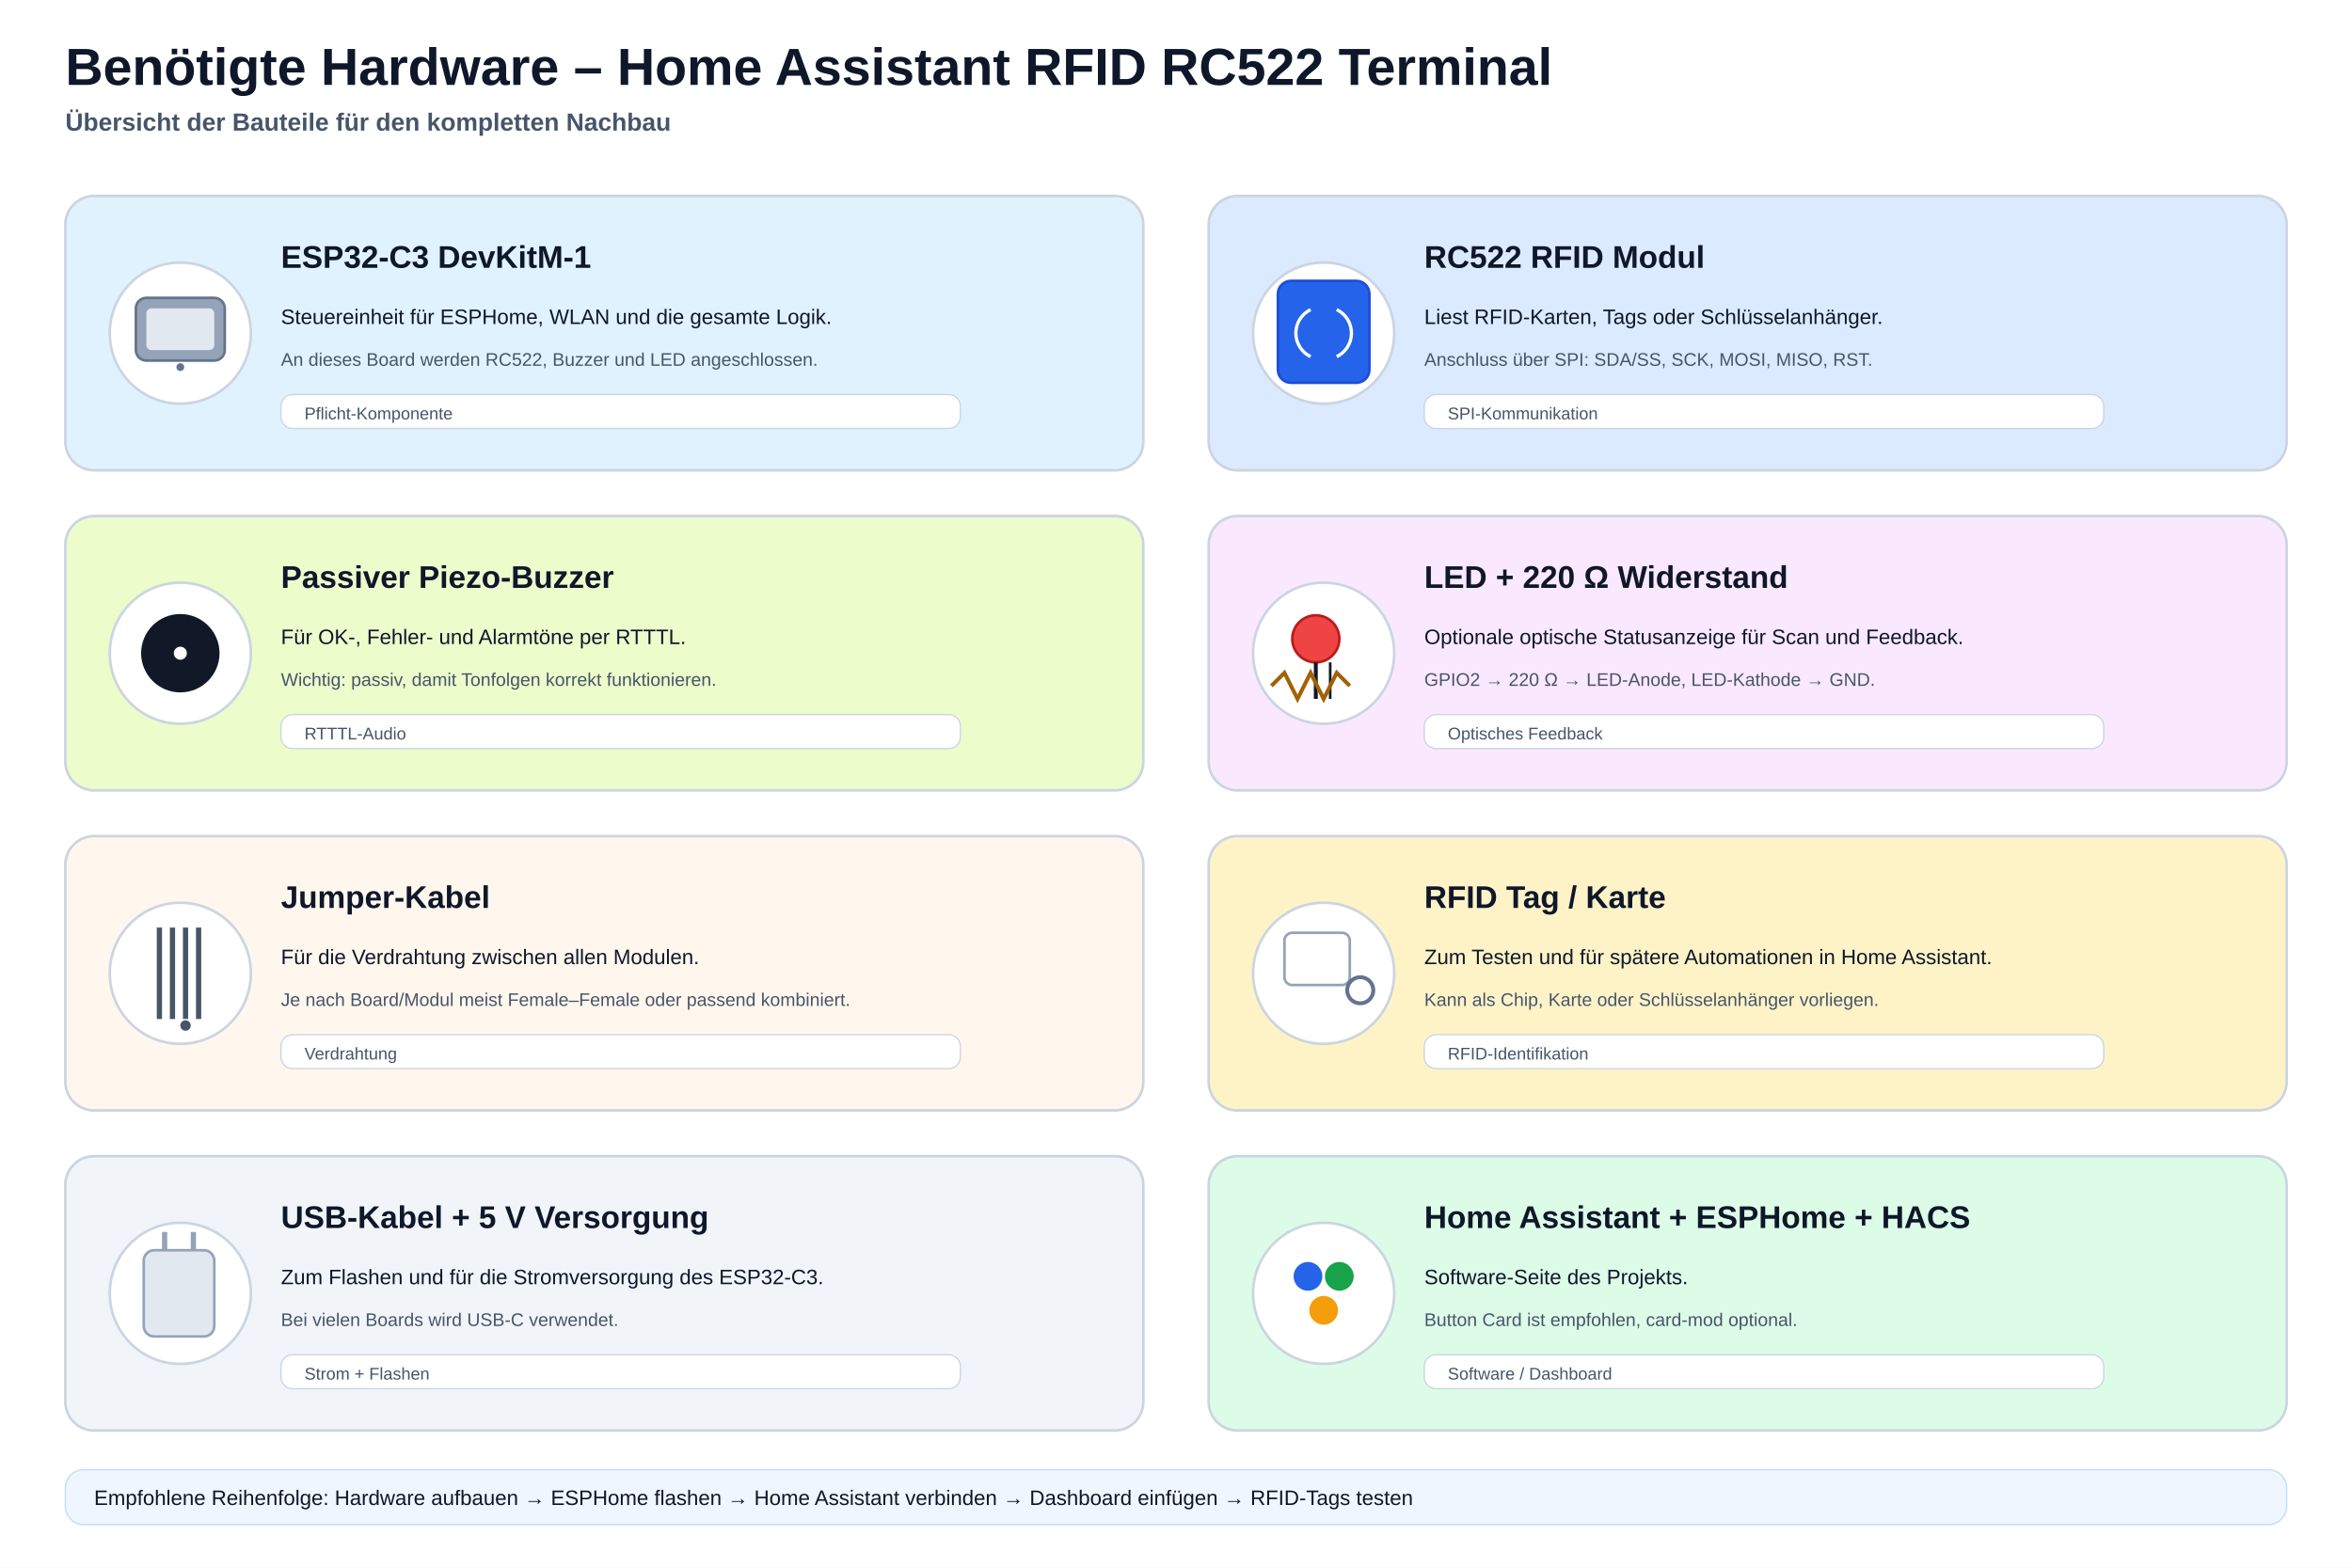
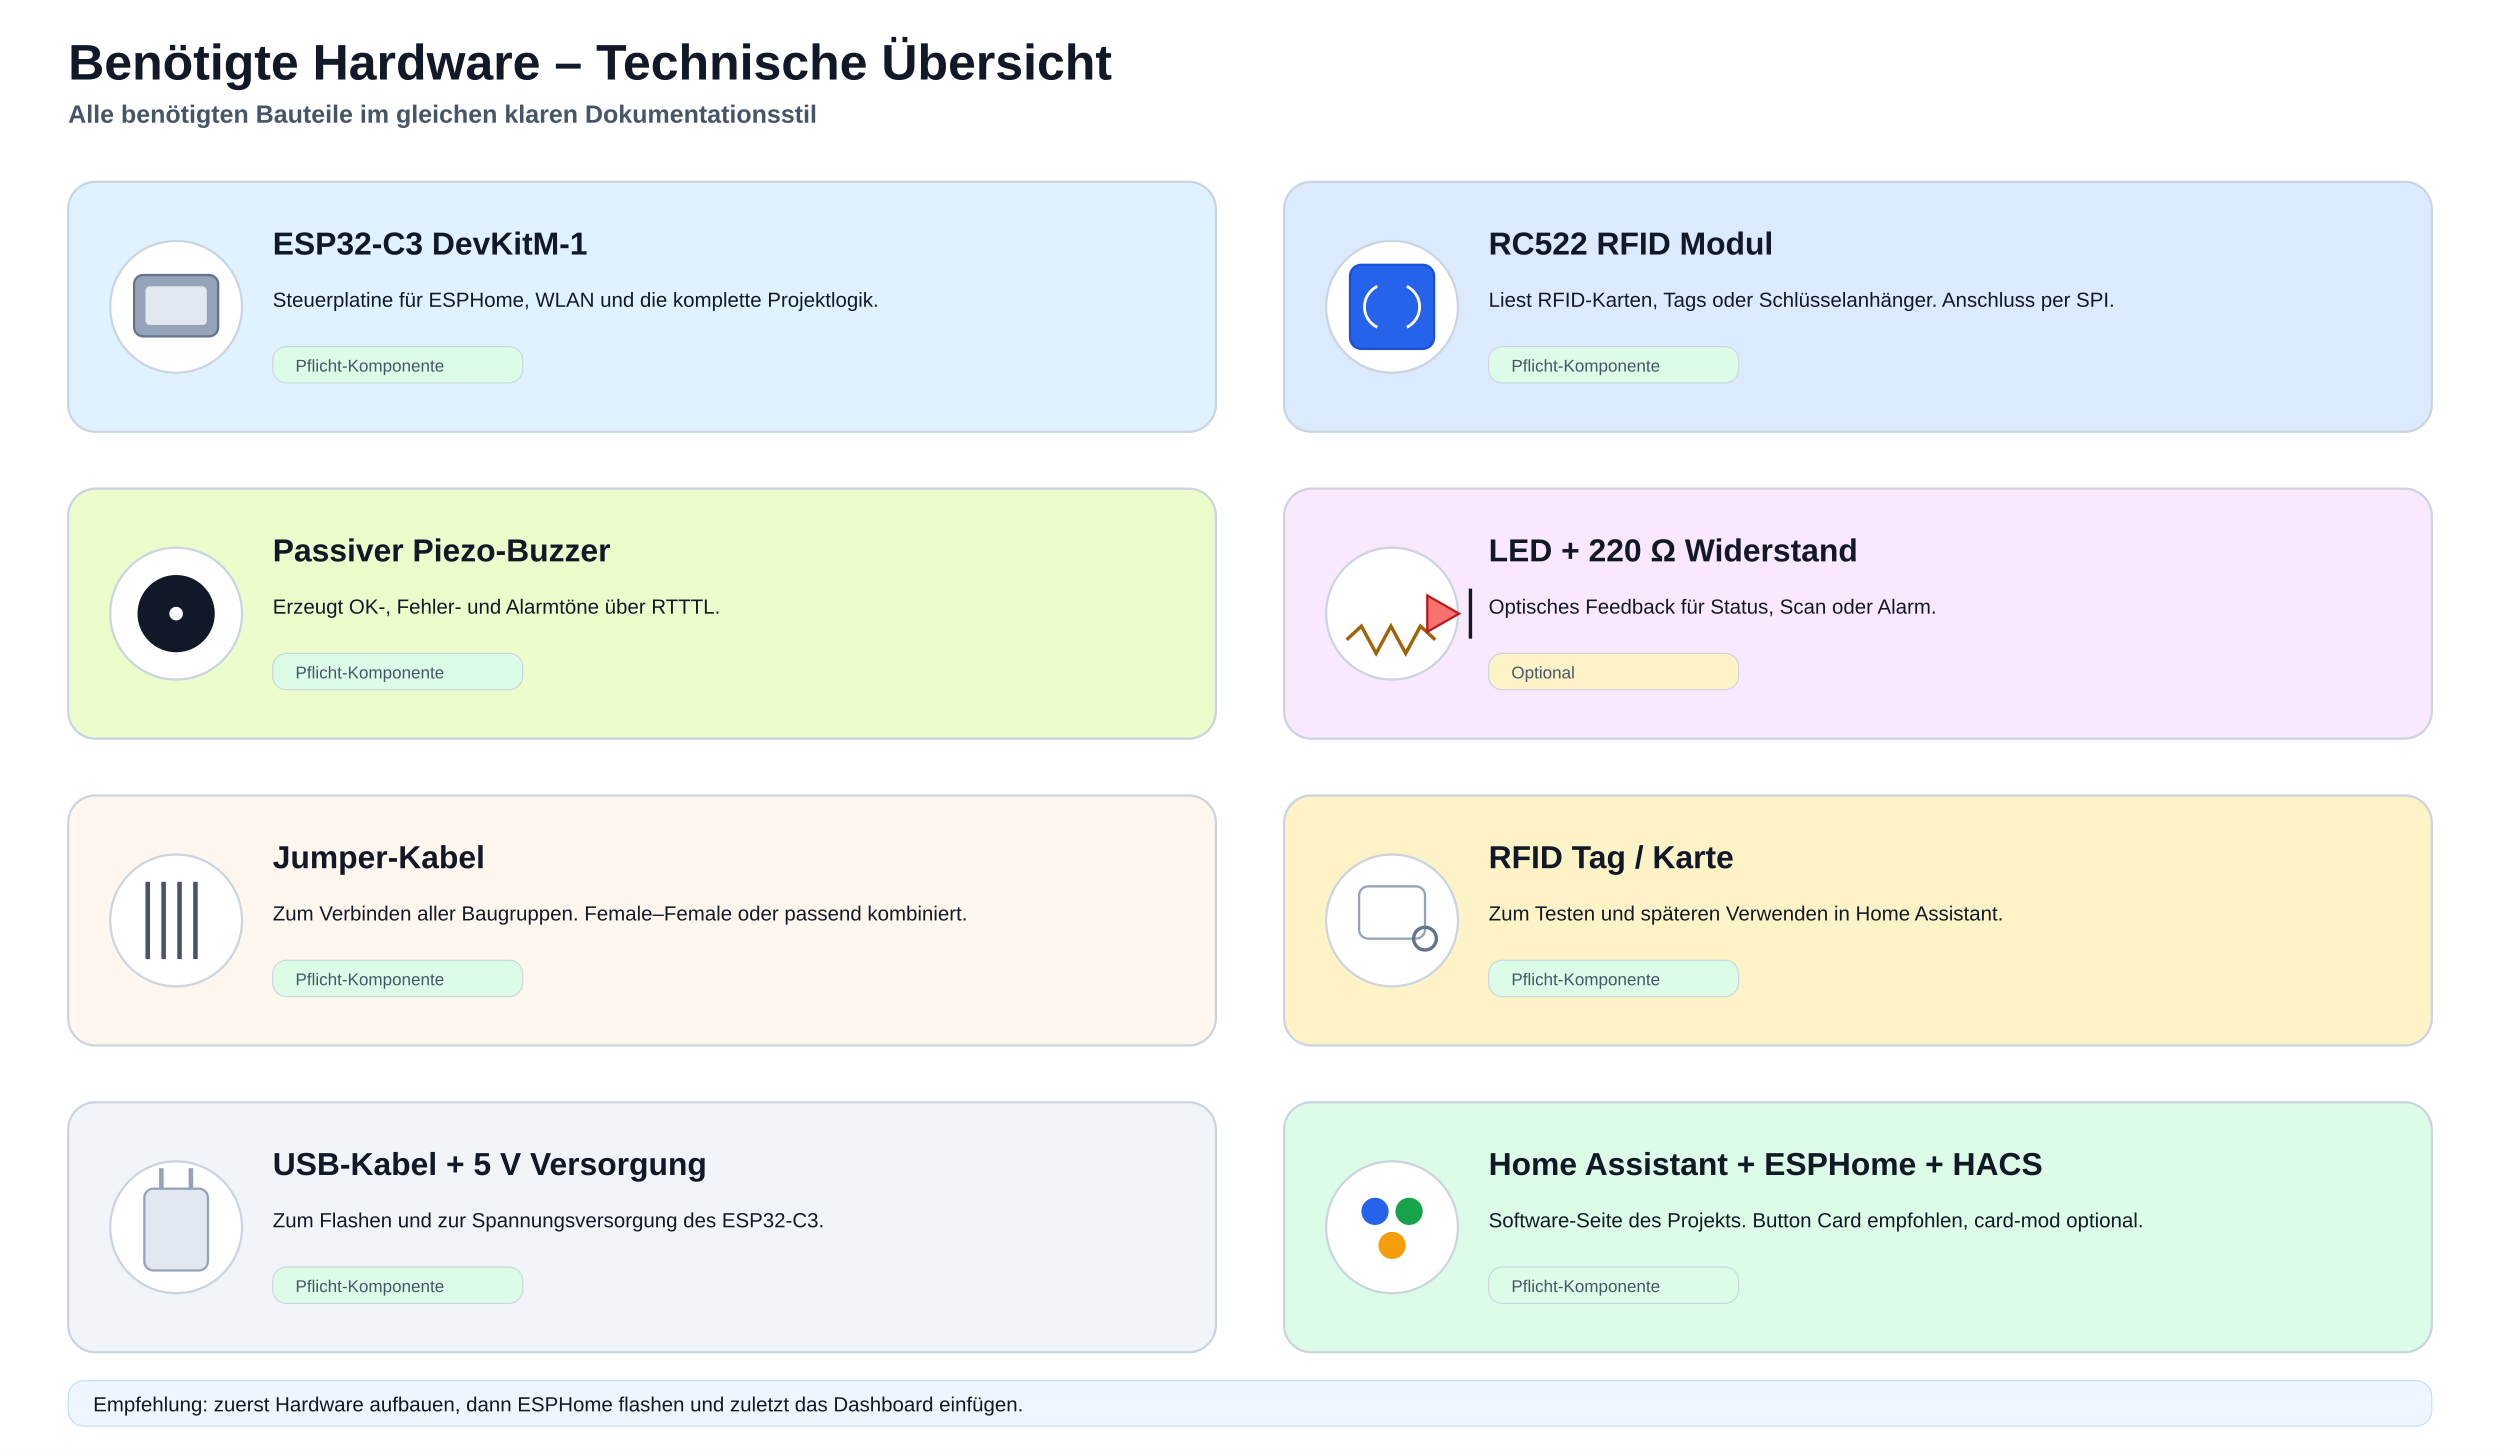
- <svg xmlns="http://www.w3.org/2000/svg" width="1800" height="1200" viewBox="0 0 1800 1200">
+ <svg xmlns="http://www.w3.org/2000/svg" width="2200" height="1280" viewBox="0 0 2200 1280">
  <defs>
-     <style>
- .title { font: 700 40px Arial, sans-serif; fill: #0f172a; }
- .subtitle { font: 600 19px Arial, sans-serif; fill: #475569; }
- .h2 { font: 700 24px Arial, sans-serif; fill: #0f172a; }
- .body { font: 16px Arial, sans-serif; fill: #0f172a; }
- .small { font: 14px Arial, sans-serif; fill: #475569; }
- .tiny { font: 13px Arial, sans-serif; fill: #475569; }
- .label { font: 700 16px Arial, sans-serif; fill: #0f172a; }
- </style>
+     <style>.title { font: 700 44px Arial, sans-serif; fill: #111827; } .subtitle { font: 600 22px Arial, sans-serif; fill: #475569; } .h2 { font: 700 28px Arial, sans-serif; fill: #111827; } .body { font: 18px Arial, sans-serif; fill: #111827; } .small { font: 15px Arial, sans-serif; fill: #475569; } .tiny { font: 14px Arial, sans-serif; fill: #475569; } .pin { font: 700 18px Arial, sans-serif; fill: #111827; } .tabh { font: 700 18px Arial, sans-serif; fill: #111827; } .tab { font: 16px Arial, sans-serif; fill: #111827; }</style>
+     <marker id="arrow" markerWidth="12" markerHeight="10" refX="10" refY="5" orient="auto">
+       <polygon points="0,0 12,5 0,10" fill="#111827" />
+     </marker>
  </defs>
  <rect width="100%" height="100%" fill="white" />
-   <text x="50" y="65" class="title">Benötigte Hardware – Home Assistant RFID RC522 Terminal</text>
-   <text x="50" y="100" class="subtitle">Übersicht der Bauteile für den kompletten Nachbau</text>
-   <rect x="50" y="150" width="825" height="210" rx="22" fill="#e0f2fe" stroke="#cbd5e1" stroke-width="2" />
-   <circle cx="138" cy="255" r="54" fill="white" stroke="#cbd5e1" stroke-width="2" />
-   <rect x="104" y="228" width="68" height="48" rx="8" fill="#94a3b8" stroke="#64748b" stroke-width="2" />
-   <rect x="112" y="236" width="52" height="32" rx="4" fill="#e2e8f0" />
-   <circle cx="138" cy="281" r="3" fill="#64748b" />
-   <text x="215" y="205" class="h2">ESP32-C3 DevKitM-1</text>
-   <text x="215" y="248" class="body">Steuereinheit für ESPHome, WLAN und die gesamte Logik.</text>
-   <text x="215" y="280" class="small">An dieses Board werden RC522, Buzzer und LED angeschlossen.</text>
-   <rect x="215" y="302" width="520" height="26" rx="9" fill="white" stroke="#cbd5e1" />
-   <text x="233" y="321" class="tiny">Pflicht-Komponente</text>
-   <rect x="925" y="150" width="825" height="210" rx="22" fill="#dbeafe" stroke="#cbd5e1" stroke-width="2" />
-   <circle cx="1013" cy="255" r="54" fill="white" stroke="#cbd5e1" stroke-width="2" />
-   <rect x="978" y="215" width="70" height="78" rx="10" fill="#2563eb" stroke="#1d4ed8" stroke-width="2" />
-   <path d="M 1003 237 a20 20 0 0 0 0 36" fill="none" stroke="white" stroke-width="2.5" />
-   <path d="M 1023 237 a20 20 0 0 1 0 36" fill="none" stroke="white" stroke-width="2.5" />
-   <text x="1090" y="205" class="h2">RC522 RFID Modul</text>
-   <text x="1090" y="248" class="body">Liest RFID-Karten, Tags oder Schlüsselanhänger.</text>
-   <text x="1090" y="280" class="small">Anschluss über SPI: SDA/SS, SCK, MOSI, MISO, RST.</text>
-   <rect x="1090" y="302" width="520" height="26" rx="9" fill="white" stroke="#cbd5e1" />
-   <text x="1108" y="321" class="tiny">SPI-Kommunikation</text>
-   <rect x="50" y="395" width="825" height="210" rx="22" fill="#ecfccb" stroke="#cbd5e1" stroke-width="2" />
-   <circle cx="138" cy="500" r="54" fill="white" stroke="#cbd5e1" stroke-width="2" />
-   <circle cx="138" cy="500" r="30" fill="#111827" />
-   <circle cx="138" cy="500" r="5" fill="#f8fafc" />
-   <text x="215" y="450" class="h2">Passiver Piezo-Buzzer</text>
-   <text x="215" y="493" class="body">Für OK-, Fehler- und Alarmtöne per RTTTL.</text>
-   <text x="215" y="525" class="small">Wichtig: passiv, damit Tonfolgen korrekt funktionieren.</text>
-   <rect x="215" y="547" width="520" height="26" rx="9" fill="white" stroke="#cbd5e1" />
-   <text x="233" y="566" class="tiny">RTTTL-Audio</text>
-   <rect x="925" y="395" width="825" height="210" rx="22" fill="#fae8ff" stroke="#cbd5e1" stroke-width="2" />
-   <circle cx="1013" cy="500" r="54" fill="white" stroke="#cbd5e1" stroke-width="2" />
-   <circle cx="1007" cy="489" r="18" fill="#ef4444" stroke="#b91c1c" stroke-width="2" />
-   <line x1="1007" y1="507" x2="1007" y2="535" stroke="#111827" stroke-width="3" />
-   <line x1="1018" y1="507" x2="1018" y2="535" stroke="#111827" stroke-width="2" />
-   <polyline points="973,525 983,515 993,535 1003,515 1013,535 1023,515 1033,525" fill="none" stroke="#a16207" stroke-width="3" />
-   <text x="1090" y="450" class="h2">LED + 220 Ω Widerstand</text>
-   <text x="1090" y="493" class="body">Optionale optische Statusanzeige für Scan und Feedback.</text>
-   <text x="1090" y="525" class="small">GPIO2 → 220 Ω → LED-Anode, LED-Kathode → GND.</text>
-   <rect x="1090" y="547" width="520" height="26" rx="9" fill="white" stroke="#cbd5e1" />
-   <text x="1108" y="566" class="tiny">Optisches Feedback</text>
-   <rect x="50" y="640" width="825" height="210" rx="22" fill="#fff7ed" stroke="#cbd5e1" stroke-width="2" />
-   <circle cx="138" cy="745" r="54" fill="white" stroke="#cbd5e1" stroke-width="2" />
-   <line x1="122" y1="710" x2="122" y2="780" stroke="#475569" stroke-width="4" />
-   <line x1="132" y1="710" x2="132" y2="780" stroke="#475569" stroke-width="4" />
-   <line x1="142" y1="710" x2="142" y2="780" stroke="#475569" stroke-width="4" />
-   <line x1="152" y1="710" x2="152" y2="780" stroke="#475569" stroke-width="4" />
-   <circle cx="142" cy="785" r="4" fill="#475569" />
-   <text x="215" y="695" class="h2">Jumper-Kabel</text>
-   <text x="215" y="738" class="body">Für die Verdrahtung zwischen allen Modulen.</text>
-   <text x="215" y="770" class="small">Je nach Board/Modul meist Female–Female oder passend kombiniert.</text>
-   <rect x="215" y="792" width="520" height="26" rx="9" fill="white" stroke="#cbd5e1" />
-   <text x="233" y="811" class="tiny">Verdrahtung</text>
-   <rect x="925" y="640" width="825" height="210" rx="22" fill="#fef3c7" stroke="#cbd5e1" stroke-width="2" />
-   <circle cx="1013" cy="745" r="54" fill="white" stroke="#cbd5e1" stroke-width="2" />
-   <rect x="983" y="714" width="50" height="40" rx="6" fill="white" stroke="#94a3b8" stroke-width="2" />
-   <circle cx="1041" cy="758" r="10" fill="none" stroke="#64748b" stroke-width="3" />
-   <text x="1090" y="695" class="h2">RFID Tag / Karte</text>
-   <text x="1090" y="738" class="body">Zum Testen und für spätere Automationen in Home Assistant.</text>
-   <text x="1090" y="770" class="small">Kann als Chip, Karte oder Schlüsselanhänger vorliegen.</text>
-   <rect x="1090" y="792" width="520" height="26" rx="9" fill="white" stroke="#cbd5e1" />
-   <text x="1108" y="811" class="tiny">RFID-Identifikation</text>
-   <rect x="50" y="885" width="825" height="210" rx="22" fill="#f1f5f9" stroke="#cbd5e1" stroke-width="2" />
-   <circle cx="138" cy="990" r="54" fill="white" stroke="#cbd5e1" stroke-width="2" />
-   <rect x="110" y="957" width="54" height="66" rx="8" fill="#e2e8f0" stroke="#94a3b8" stroke-width="2" />
-   <line x1="126" y1="957" x2="126" y2="943" stroke="#94a3b8" stroke-width="4" />
-   <line x1="148" y1="957" x2="148" y2="943" stroke="#94a3b8" stroke-width="4" />
-   <text x="215" y="940" class="h2">USB-Kabel + 5 V Versorgung</text>
-   <text x="215" y="983" class="body">Zum Flashen und für die Stromversorgung des ESP32-C3.</text>
-   <text x="215" y="1015" class="small">Bei vielen Boards wird USB-C verwendet.</text>
-   <rect x="215" y="1037" width="520" height="26" rx="9" fill="white" stroke="#cbd5e1" />
-   <text x="233" y="1056" class="tiny">Strom + Flashen</text>
-   <rect x="925" y="885" width="825" height="210" rx="22" fill="#dcfce7" stroke="#cbd5e1" stroke-width="2" />
-   <circle cx="1013" cy="990" r="54" fill="white" stroke="#cbd5e1" stroke-width="2" />
-   <circle cx="1001" cy="977" r="11" fill="#2563eb" />
-   <circle cx="1025" cy="977" r="11" fill="#16a34a" />
-   <circle cx="1013" cy="1003" r="11" fill="#f59e0b" />
-   <text x="1090" y="940" class="h2">Home Assistant + ESPHome + HACS</text>
-   <text x="1090" y="983" class="body">Software-Seite des Projekts.</text>
-   <text x="1090" y="1015" class="small">Button Card ist empfohlen, card-mod optional.</text>
-   <rect x="1090" y="1037" width="520" height="26" rx="9" fill="white" stroke="#cbd5e1" />
-   <text x="1108" y="1056" class="tiny">Software / Dashboard</text>
-   <rect x="50" y="1125" width="1700" height="42" rx="14" fill="#eff6ff" stroke="#bfdbfe" />
-   <text x="72" y="1152" class="body">Empfohlene Reihenfolge: Hardware aufbauen → ESPHome flashen → Home Assistant verbinden → Dashboard einfügen → RFID-Tags testen</text>
+   <text x="60" y="70" class="title">Benötigte Hardware – Technische Übersicht</text>
+   <text x="60" y="108" class="subtitle">Alle benötigten Bauteile im gleichen klaren Dokumentationsstil</text>
+   <rect x="60" y="160" width="1010" height="220" rx="24" fill="#e0f2fe" stroke="#cbd5e1" stroke-width="2" />
+   <circle cx="155" cy="270" r="58" fill="white" stroke="#cbd5e1" stroke-width="2" />
+   <rect x="118" y="242" width="74" height="54" rx="8" fill="#94a3b8" stroke="#64748b" stroke-width="2" />
+   <rect x="128" y="252" width="54" height="34" rx="4" fill="#e2e8f0" />
+   <text x="240" y="224" class="h2">ESP32-C3 DevKitM-1</text>
+   <text x="240" y="270" class="body">Steuerplatine für ESPHome, WLAN und die komplette Projektlogik.</text>
+   <rect x="240" y="305" width="220" height="32" rx="12" fill="#dcfce7" stroke="#cbd5e1" />
+   <text x="260" y="327" class="small">Pflicht-Komponente</text>
+   <rect x="1130" y="160" width="1010" height="220" rx="24" fill="#dbeafe" stroke="#cbd5e1" stroke-width="2" />
+   <circle cx="1225" cy="270" r="58" fill="white" stroke="#cbd5e1" stroke-width="2" />
+   <rect x="1188" y="233" width="74" height="74" rx="10" fill="#2563eb" stroke="#1d4ed8" stroke-width="2" />
+   <path d="M 1212 252 a20 20 0 0 0 0 36" fill="none" stroke="white" stroke-width="2.5" />
+   <path d="M 1238 252 a20 20 0 0 1 0 36" fill="none" stroke="white" stroke-width="2.5" />
+   <text x="1310" y="224" class="h2">RC522 RFID Modul</text>
+   <text x="1310" y="270" class="body">Liest RFID-Karten, Tags oder Schlüsselanhänger. Anschluss per SPI.</text>
+   <rect x="1310" y="305" width="220" height="32" rx="12" fill="#dcfce7" stroke="#cbd5e1" />
+   <text x="1330" y="327" class="small">Pflicht-Komponente</text>
+   <rect x="60" y="430" width="1010" height="220" rx="24" fill="#ecfccb" stroke="#cbd5e1" stroke-width="2" />
+   <circle cx="155" cy="540" r="58" fill="white" stroke="#cbd5e1" stroke-width="2" />
+   <circle cx="155" cy="540" r="34" fill="#111827" />
+   <circle cx="155" cy="540" r="6" fill="#f8fafc" />
+   <text x="240" y="494" class="h2">Passiver Piezo-Buzzer</text>
+   <text x="240" y="540" class="body">Erzeugt OK-, Fehler- und Alarmtöne über RTTTL.</text>
+   <rect x="240" y="575" width="220" height="32" rx="12" fill="#dcfce7" stroke="#cbd5e1" />
+   <text x="260" y="597" class="small">Pflicht-Komponente</text>
+   <rect x="1130" y="430" width="1010" height="220" rx="24" fill="#fae8ff" stroke="#cbd5e1" stroke-width="2" />
+   <circle cx="1225" cy="540" r="58" fill="white" stroke="#cbd5e1" stroke-width="2" />
+   <polyline points="1185,563 1198,551 1211,575 1224,551 1237,575 1250,551 1263,563" fill="none" stroke="#a16207" stroke-width="3" />
+   <polygon points="1256,524 1256,556 1284,540" fill="#f87171" stroke="#b91c1c" stroke-width="2" />
+   <line x1="1294" y1="518" x2="1294" y2="562" stroke="#111827" stroke-width="3" />
+   <text x="1310" y="494" class="h2">LED + 220 Ω Widerstand</text>
+   <text x="1310" y="540" class="body">Optisches Feedback für Status, Scan oder Alarm.</text>
+   <rect x="1310" y="575" width="220" height="32" rx="12" fill="#fef3c7" stroke="#cbd5e1" />
+   <text x="1330" y="597" class="small">Optional</text>
+   <rect x="60" y="700" width="1010" height="220" rx="24" fill="#fff7ed" stroke="#cbd5e1" stroke-width="2" />
+   <circle cx="155" cy="810" r="58" fill="white" stroke="#cbd5e1" stroke-width="2" />
+   <line x1="130" y1="776" x2="130" y2="844" stroke="#475569" stroke-width="4" />
+   <line x1="144" y1="776" x2="144" y2="844" stroke="#475569" stroke-width="4" />
+   <line x1="158" y1="776" x2="158" y2="844" stroke="#475569" stroke-width="4" />
+   <line x1="172" y1="776" x2="172" y2="844" stroke="#475569" stroke-width="4" />
+   <text x="240" y="764" class="h2">Jumper-Kabel</text>
+   <text x="240" y="810" class="body">Zum Verbinden aller Baugruppen. Female–Female oder passend kombiniert.</text>
+   <rect x="240" y="845" width="220" height="32" rx="12" fill="#dcfce7" stroke="#cbd5e1" />
+   <text x="260" y="867" class="small">Pflicht-Komponente</text>
+   <rect x="1130" y="700" width="1010" height="220" rx="24" fill="#fef3c7" stroke="#cbd5e1" stroke-width="2" />
+   <circle cx="1225" cy="810" r="58" fill="white" stroke="#cbd5e1" stroke-width="2" />
+   <rect x="1196" y="780" width="58" height="46" rx="8" fill="white" stroke="#94a3b8" stroke-width="2" />
+   <circle cx="1254" cy="826" r="10" fill="none" stroke="#64748b" stroke-width="3" />
+   <text x="1310" y="764" class="h2">RFID Tag / Karte</text>
+   <text x="1310" y="810" class="body">Zum Testen und späteren Verwenden in Home Assistant.</text>
+   <rect x="1310" y="845" width="220" height="32" rx="12" fill="#dcfce7" stroke="#cbd5e1" />
+   <text x="1330" y="867" class="small">Pflicht-Komponente</text>
+   <rect x="60" y="970" width="1010" height="220" rx="24" fill="#f1f5f9" stroke="#cbd5e1" stroke-width="2" />
+   <circle cx="155" cy="1080" r="58" fill="white" stroke="#cbd5e1" stroke-width="2" />
+   <rect x="127" y="1046" width="56" height="72" rx="8" fill="#e2e8f0" stroke="#94a3b8" stroke-width="2" />
+   <line x1="142" y1="1046" x2="142" y2="1028" stroke="#94a3b8" stroke-width="4" />
+   <line x1="168" y1="1046" x2="168" y2="1028" stroke="#94a3b8" stroke-width="4" />
+   <text x="240" y="1034" class="h2">USB-Kabel + 5 V Versorgung</text>
+   <text x="240" y="1080" class="body">Zum Flashen und zur Spannungsversorgung des ESP32-C3.</text>
+   <rect x="240" y="1115" width="220" height="32" rx="12" fill="#dcfce7" stroke="#cbd5e1" />
+   <text x="260" y="1137" class="small">Pflicht-Komponente</text>
+   <rect x="1130" y="970" width="1010" height="220" rx="24" fill="#dcfce7" stroke="#cbd5e1" stroke-width="2" />
+   <circle cx="1225" cy="1080" r="58" fill="white" stroke="#cbd5e1" stroke-width="2" />
+   <circle cx="1210" cy="1066" r="12" fill="#2563eb" />
+   <circle cx="1240" cy="1066" r="12" fill="#16a34a" />
+   <circle cx="1225" cy="1096" r="12" fill="#f59e0b" />
+   <text x="1310" y="1034" class="h2">Home Assistant + ESPHome + HACS</text>
+   <text x="1310" y="1080" class="body">Software-Seite des Projekts. Button Card empfohlen, card-mod optional.</text>
+   <rect x="1310" y="1115" width="220" height="32" rx="12" fill="#dcfce7" stroke="#cbd5e1" />
+   <text x="1330" y="1137" class="small">Pflicht-Komponente</text>
+   <rect x="60" y="1215" width="2080" height="40" rx="14" fill="#eff6ff" stroke="#bfdbfe" />
+   <text x="82" y="1242" class="body">Empfehlung: zuerst Hardware aufbauen, dann ESPHome flashen und zuletzt das Dashboard einfügen.</text>
</svg>
